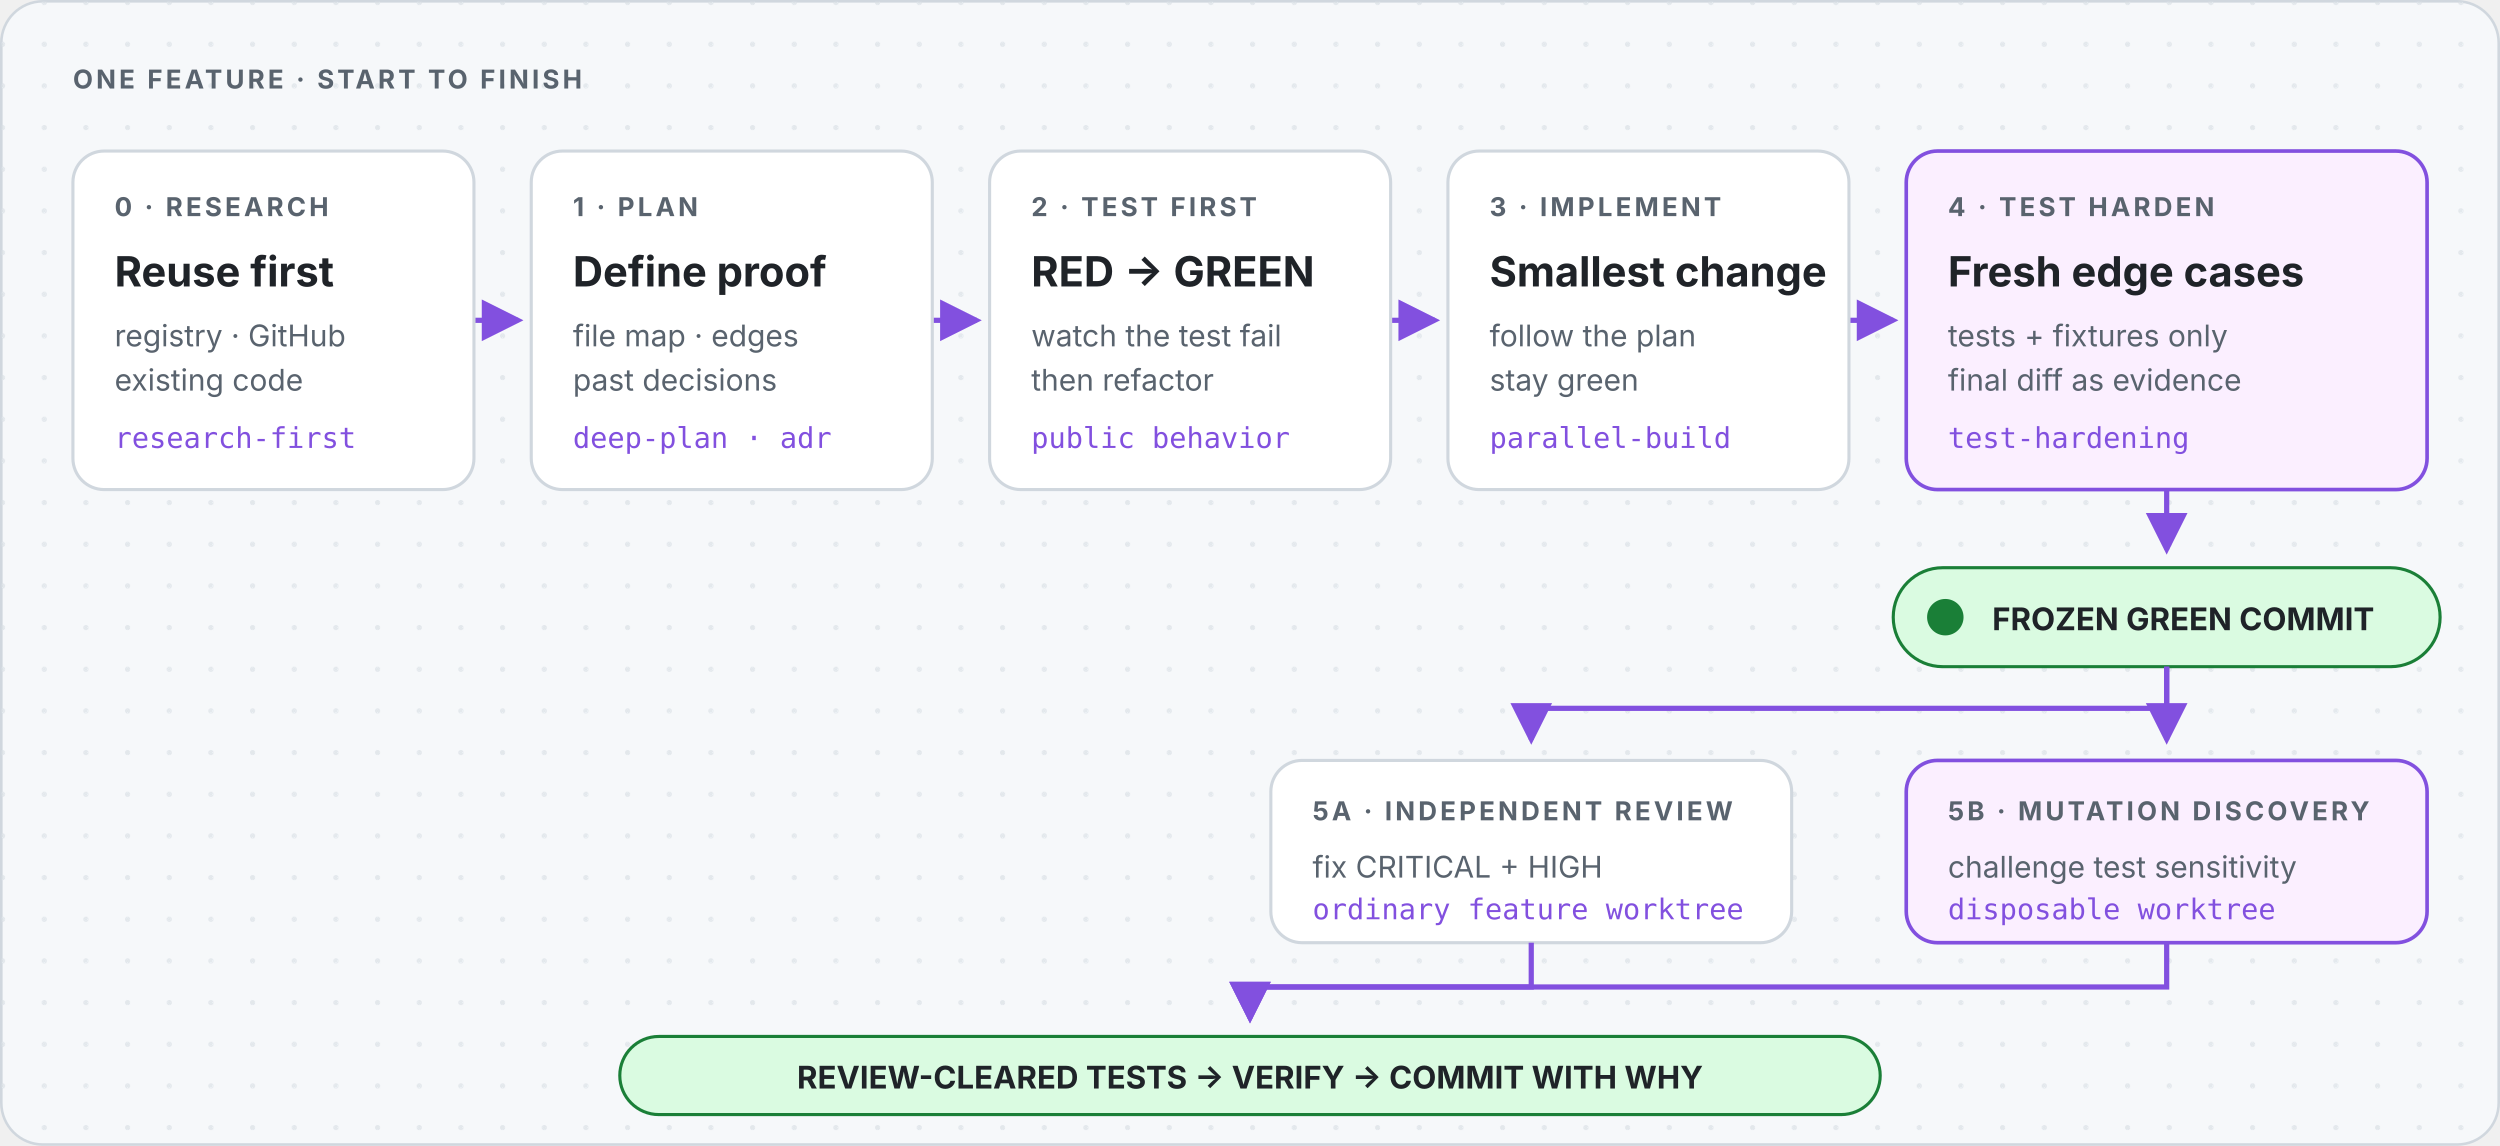
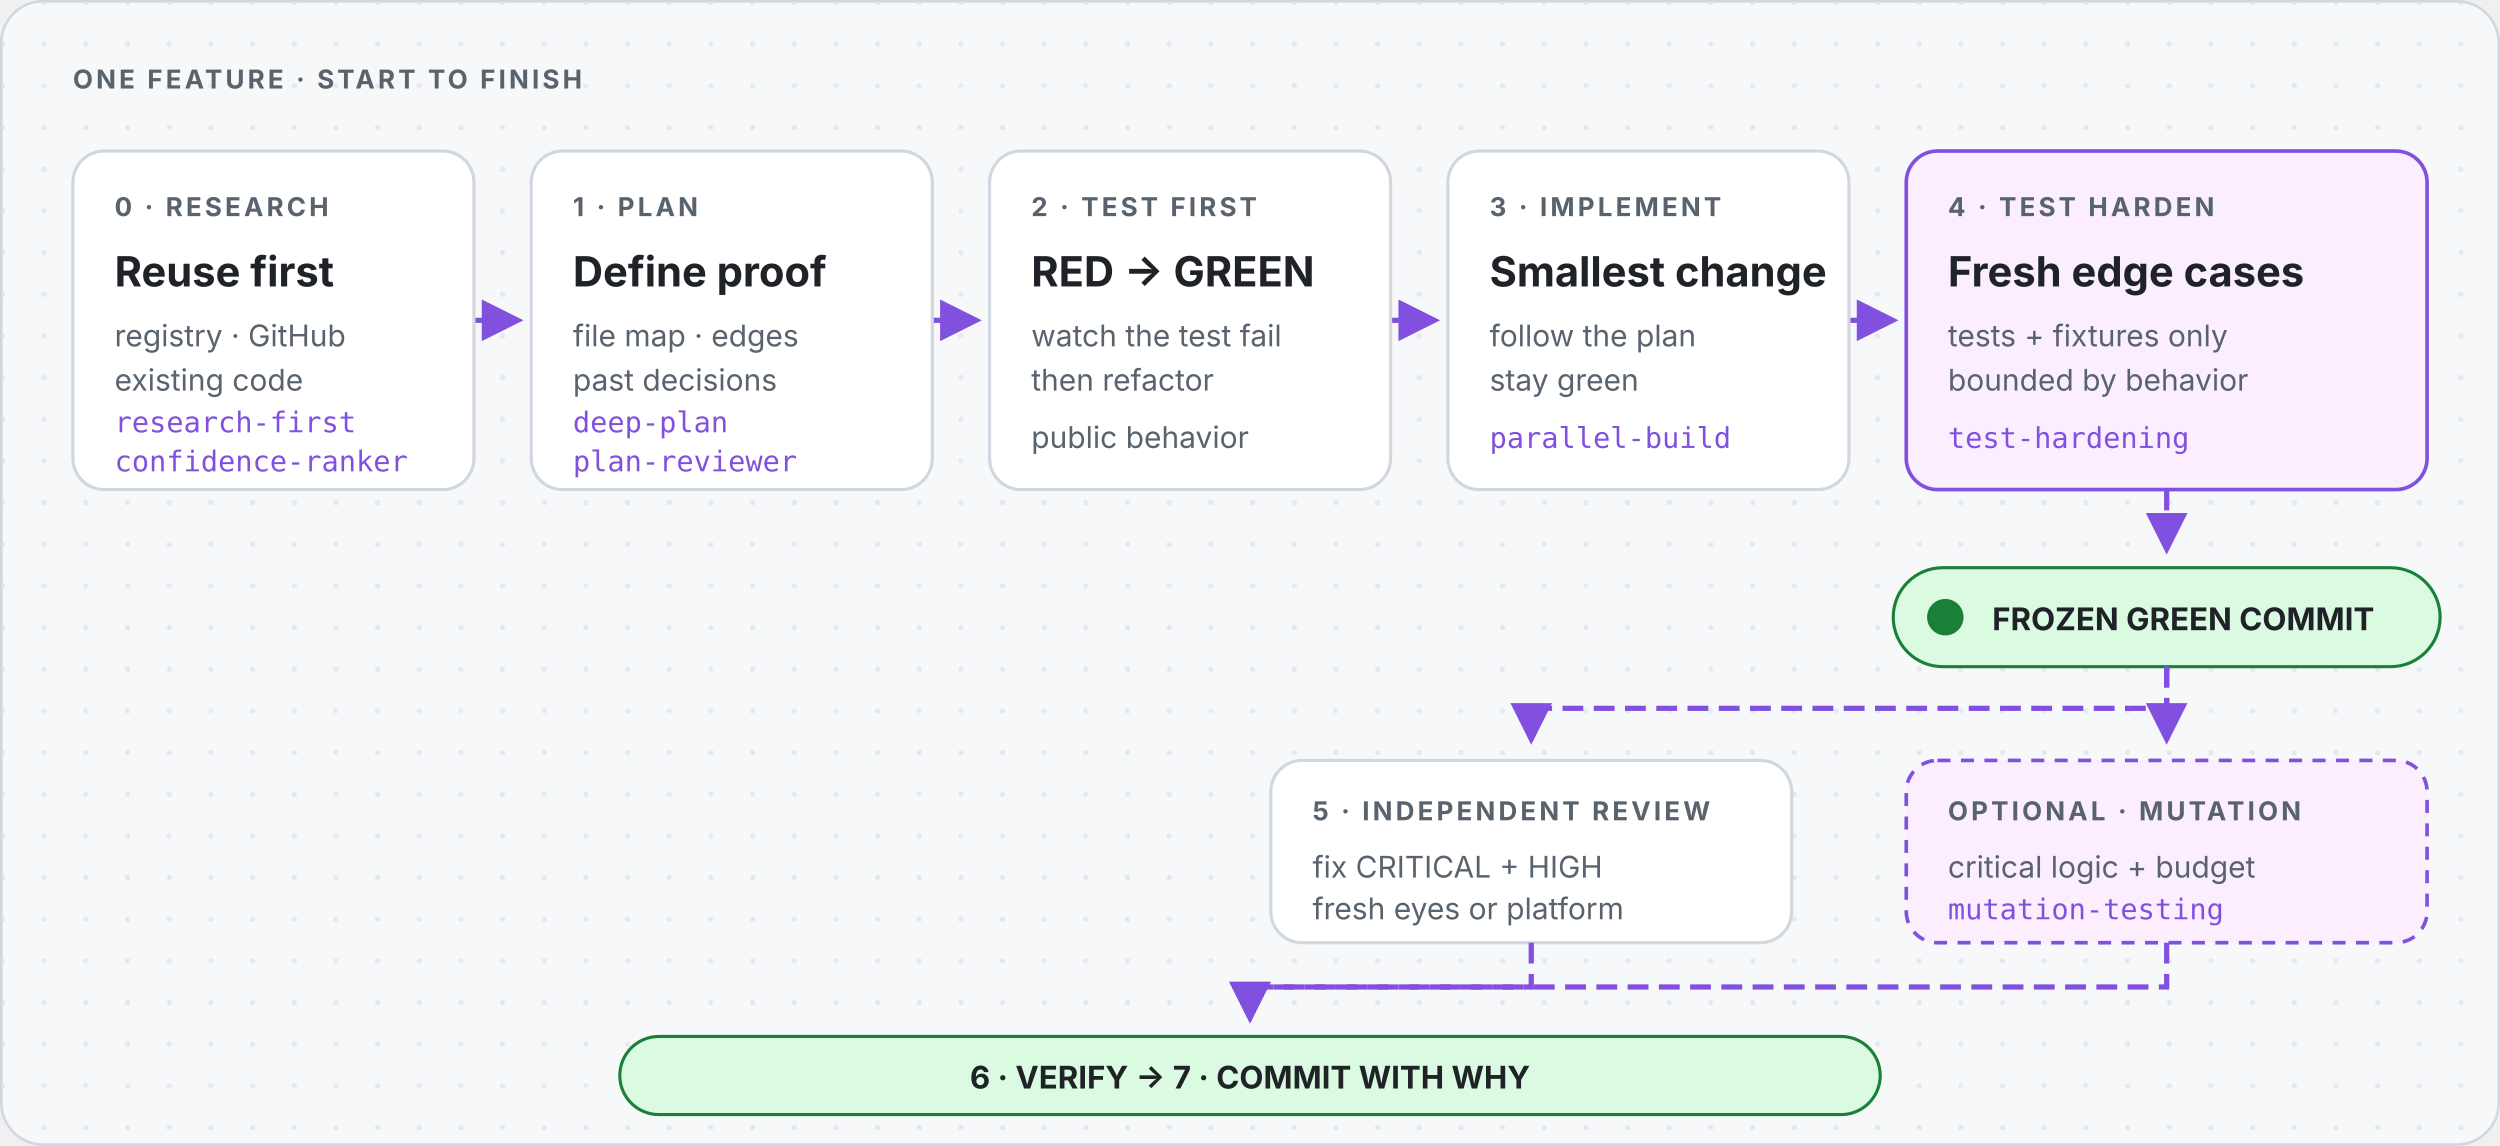
<svg xmlns="http://www.w3.org/2000/svg" viewBox="0 0 960 440" width="960" height="440" role="img" aria-labelledby="title desc">
  <defs>
    <pattern id="grid" width="16" height="16" patternUnits="userSpaceOnUse">
      <circle cx="1" cy="1" r="1" fill="#d8dee4" />
    </pattern>
    <marker id="arrow" markerWidth="8" markerHeight="8" refX="7" refY="4" orient="auto">
      <path d="M0 0 L8 4 L0 8 Z" fill="#8250df" />
    </marker>
  </defs>
  <style>
    text { font-family: -apple-system, BlinkMacSystemFont, "Segoe UI", system-ui, sans-serif; fill: #1f2328; }
    .label { fill: #59636e; font-size: 10px; letter-spacing: .12em; font-weight: 700; }
    .title { font-size: 16px; font-weight: 700; }
    .body { fill: #59636e; font-size: 11.5px; }
    .skill { fill: #8250df; font: 11px ui-monospace, SFMono-Regular, Menlo, monospace; }
    .card { fill: #fff; stroke: #d0d7de; stroke-width: 1.2; }
    .accent { fill: #fbefff; stroke: #8250df; stroke-width: 1.4; }
    .success { fill: #dafbe1; stroke: #1a7f37; stroke-width: 1.2; }
    .wire { fill: none; stroke: #8250df; stroke-width: 2; marker-end: url(#arrow); }
+     .optional { stroke-dasharray: 5 4; }
+     .stage { animation: stage-pulse 10s ease-in-out infinite; transform-origin: center; }
+     .wire { stroke-dasharray: 8 4; animation: wire-flow 2s linear infinite; }
+     @keyframes stage-pulse { 0%, 100% { opacity:.72; } 12%, 70% { opacity:1; } }
+     @keyframes wire-flow { to { stroke-dashoffset:-24; } }
+     @media (prefers-reduced-motion: reduce) { .stage, .wire { animation:none; opacity:1; } }
  </style>
  <rect x=".5" y=".5" width="959" height="439" rx="16" fill="#f6f8fa" stroke="#d0d7de" />
  <rect x=".5" y=".5" width="959" height="439" rx="16" fill="url(#grid)" opacity=".65" />
  <text class="label" x="28" y="34">ONE FEATURE · START TO FINISH</text>
  <path class="wire" d="M182 123 H199" />
  <path class="wire" d="M358 123 H375" />
  <path class="wire" d="M534 123 H551" />
  <path class="wire" d="M710 123 H727" />
-   <g transform="translate(28 58)">
+   <g class="stage" style="animation-delay:0s" transform="translate(28 58)">
    <rect class="card" width="154" height="130" rx="12" />
    <text class="label" x="16" y="25">0 · RESEARCH</text>
    <text class="title" x="16" y="52">Reuse first</text>
    <text class="body" x="16" y="75">registry · GitHub</text>
    <text class="body" x="16" y="92">existing code</text>
-     <text class="skill" x="16" y="114">research-first</text>
+     <text class="skill" x="16" y="108">research-first</text>
+     <text class="skill" x="16" y="123">confidence-ranker</text>
  </g>
-   <g transform="translate(204 58)">
+   <g class="stage" style="animation-delay:1s" transform="translate(204 58)">
    <rect class="card" width="154" height="130" rx="12" />
    <text class="label" x="16" y="25">1 · PLAN</text>
    <text class="title" x="16" y="52">Define proof</text>
    <text class="body" x="16" y="75">file map · edges</text>
    <text class="body" x="16" y="92">past decisions</text>
-     <text class="skill" x="16" y="114">deep-plan · adr</text>
+     <text class="skill" x="16" y="108">deep-plan</text>
+     <text class="skill" x="16" y="123">plan-reviewer</text>
  </g>
-   <g transform="translate(380 58)">
+   <g class="stage" style="animation-delay:2s" transform="translate(380 58)">
    <rect class="card" width="154" height="130" rx="12" />
    <text class="label" x="16" y="25">2 · TEST FIRST</text>
    <text class="title" x="16" y="52">RED → GREEN</text>
    <text class="body" x="16" y="75">watch the test fail</text>
    <text class="body" x="16" y="92">then refactor</text>
-     <text class="skill" x="16" y="114">public behavior</text>
+     <text class="body" x="16" y="114">public behavior</text>
  </g>
-   <g transform="translate(556 58)">
+   <g class="stage" style="animation-delay:3s" transform="translate(556 58)">
    <rect class="card" width="154" height="130" rx="12" />
    <text class="label" x="16" y="25">3 · IMPLEMENT</text>
    <text class="title" x="16" y="52">Smallest change</text>
    <text class="body" x="16" y="75">follow the plan</text>
    <text class="body" x="16" y="92">stay green</text>
    <text class="skill" x="16" y="114">parallel-build</text>
  </g>
-   <g transform="translate(732 58)">
+   <g class="stage" style="animation-delay:4s" transform="translate(732 58)">
    <rect class="accent" width="200" height="130" rx="12" />
    <text class="label" x="16" y="25">4 · TEST HARDEN</text>
    <text class="title" x="16" y="52">Fresh edge cases</text>
    <text class="body" x="16" y="75">tests + fixtures only</text>
-     <text class="body" x="16" y="92">final diff as evidence</text>
+     <text class="body" x="16" y="92">bounded by behavior</text>
    <text class="skill" x="16" y="114">test-hardening</text>
  </g>
  <path class="wire" d="M832 188 V211" />
  <g transform="translate(727 218)">
    <rect class="success" width="210" height="38" rx="19" />
    <circle cx="20" cy="19" r="7" fill="#1a7f37" />
    <text x="38" y="24" font-size="12" font-weight="700">FROZEN GREEN COMMIT</text>
  </g>
  <path class="wire" d="M832 256 V272 H588 V284" />
  <path class="wire" d="M832 256 V284" />
-   <g transform="translate(488 292)">
+   <g class="stage" style="animation-delay:5s" transform="translate(488 292)">
    <rect class="card" width="200" height="70" rx="12" />
-     <text class="label" x="16" y="23">5A · INDEPENDENT REVIEW</text>
+     <text class="label" x="16" y="23">5 · INDEPENDENT REVIEW</text>
    <text class="body" x="16" y="45">fix CRITICAL + HIGH</text>
-     <text class="skill" x="16" y="61">ordinary feature worktree</text>
+     <text class="body" x="16" y="61">fresh eyes or platform</text>
  </g>
-   <g transform="translate(732 292)">
-     <rect class="accent" width="200" height="70" rx="12" />
-     <text class="label" x="16" y="23">5B · MUTATION DISCOVERY</text>
-     <text class="body" x="16" y="45">challenge test sensitivity</text>
-     <text class="skill" x="16" y="61">disposable worktree</text>
+   <g class="stage" style="animation-delay:6s" transform="translate(732 292)">
+     <rect class="accent optional" width="200" height="70" rx="12" />
+     <text class="label" x="16" y="23">OPTIONAL · MUTATION</text>
+     <text class="body" x="16" y="45">critical logic + budget</text>
+     <text class="skill" x="16" y="61">mutation-testing</text>
  </g>
  <path class="wire" d="M588 362 V379 H480 V391" />
  <path class="wire" d="M832 362 V379 H480 V391" />
-   <g transform="translate(238 398)">
+   <g class="stage" style="animation-delay:7s" transform="translate(238 398)">
    <rect class="success" width="484" height="30" rx="15" />
-     <text x="242" y="20" text-anchor="middle" font-size="12" font-weight="700">REVIEW-CLEARED TESTS → VERIFY → COMMIT WITH WHY</text>
+     <text x="242" y="20" text-anchor="middle" font-size="12" font-weight="700">6 · VERIFY → 7 · COMMIT WITH WHY</text>
  </g>
</svg>
